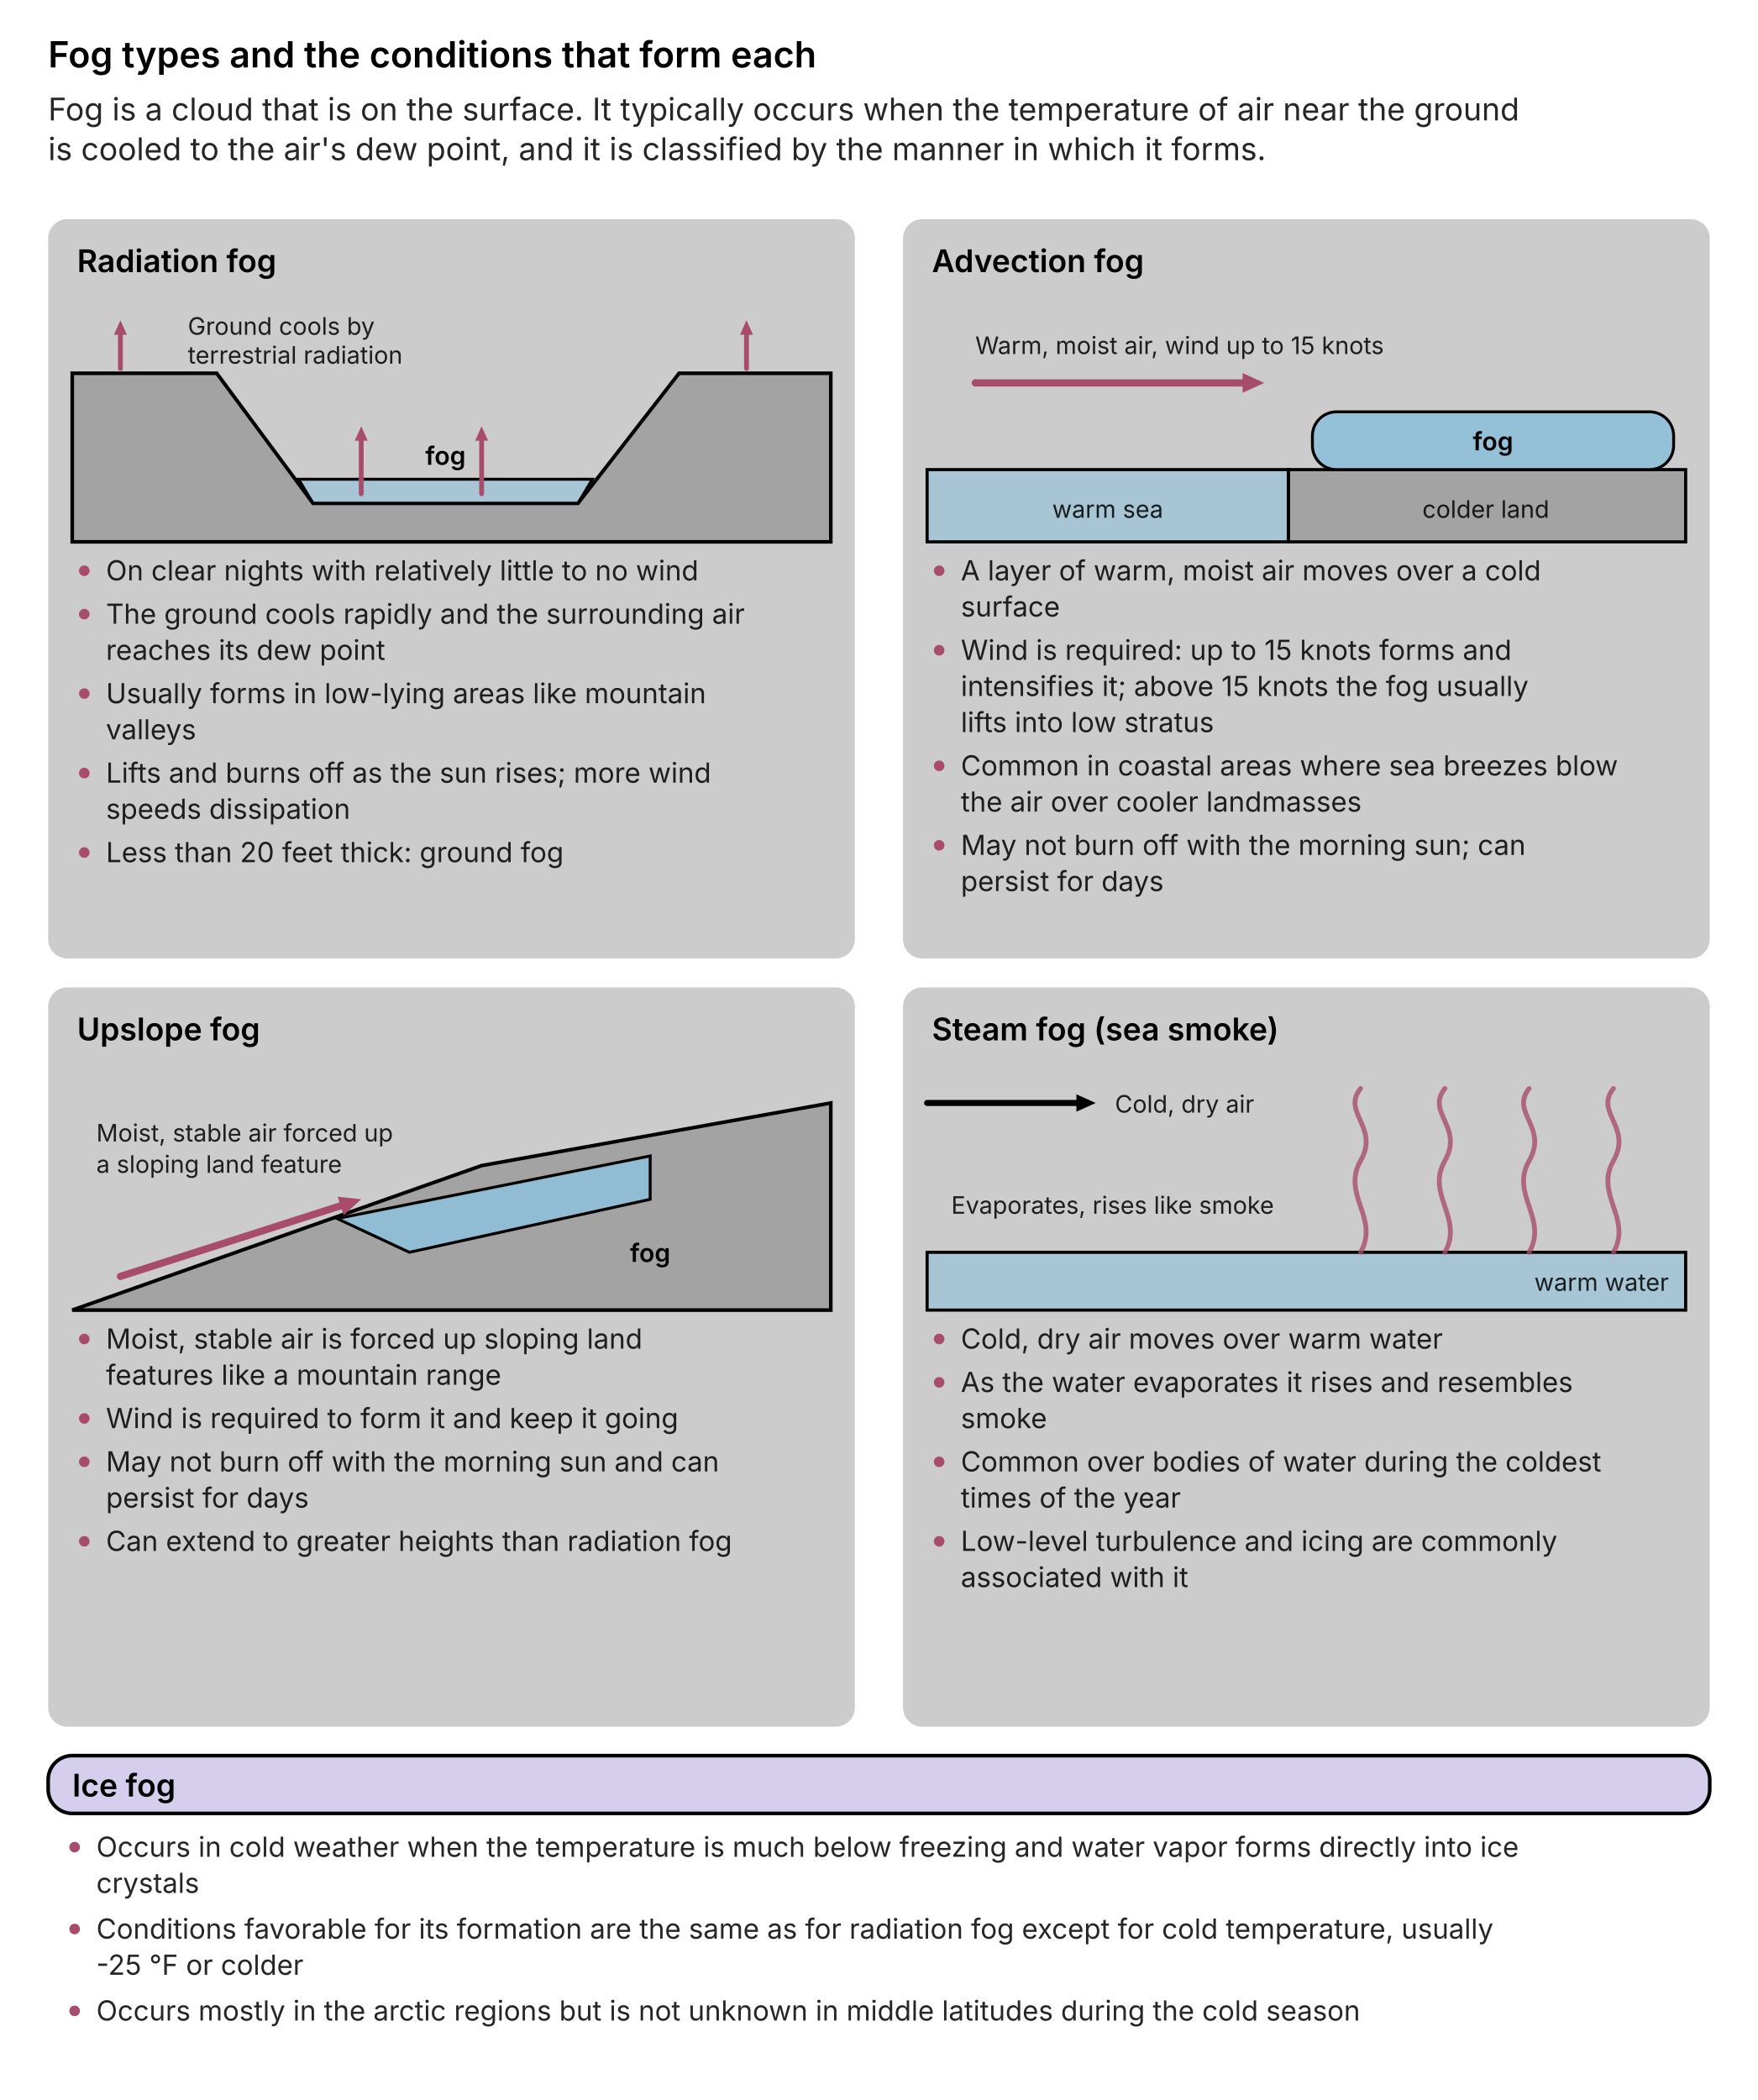
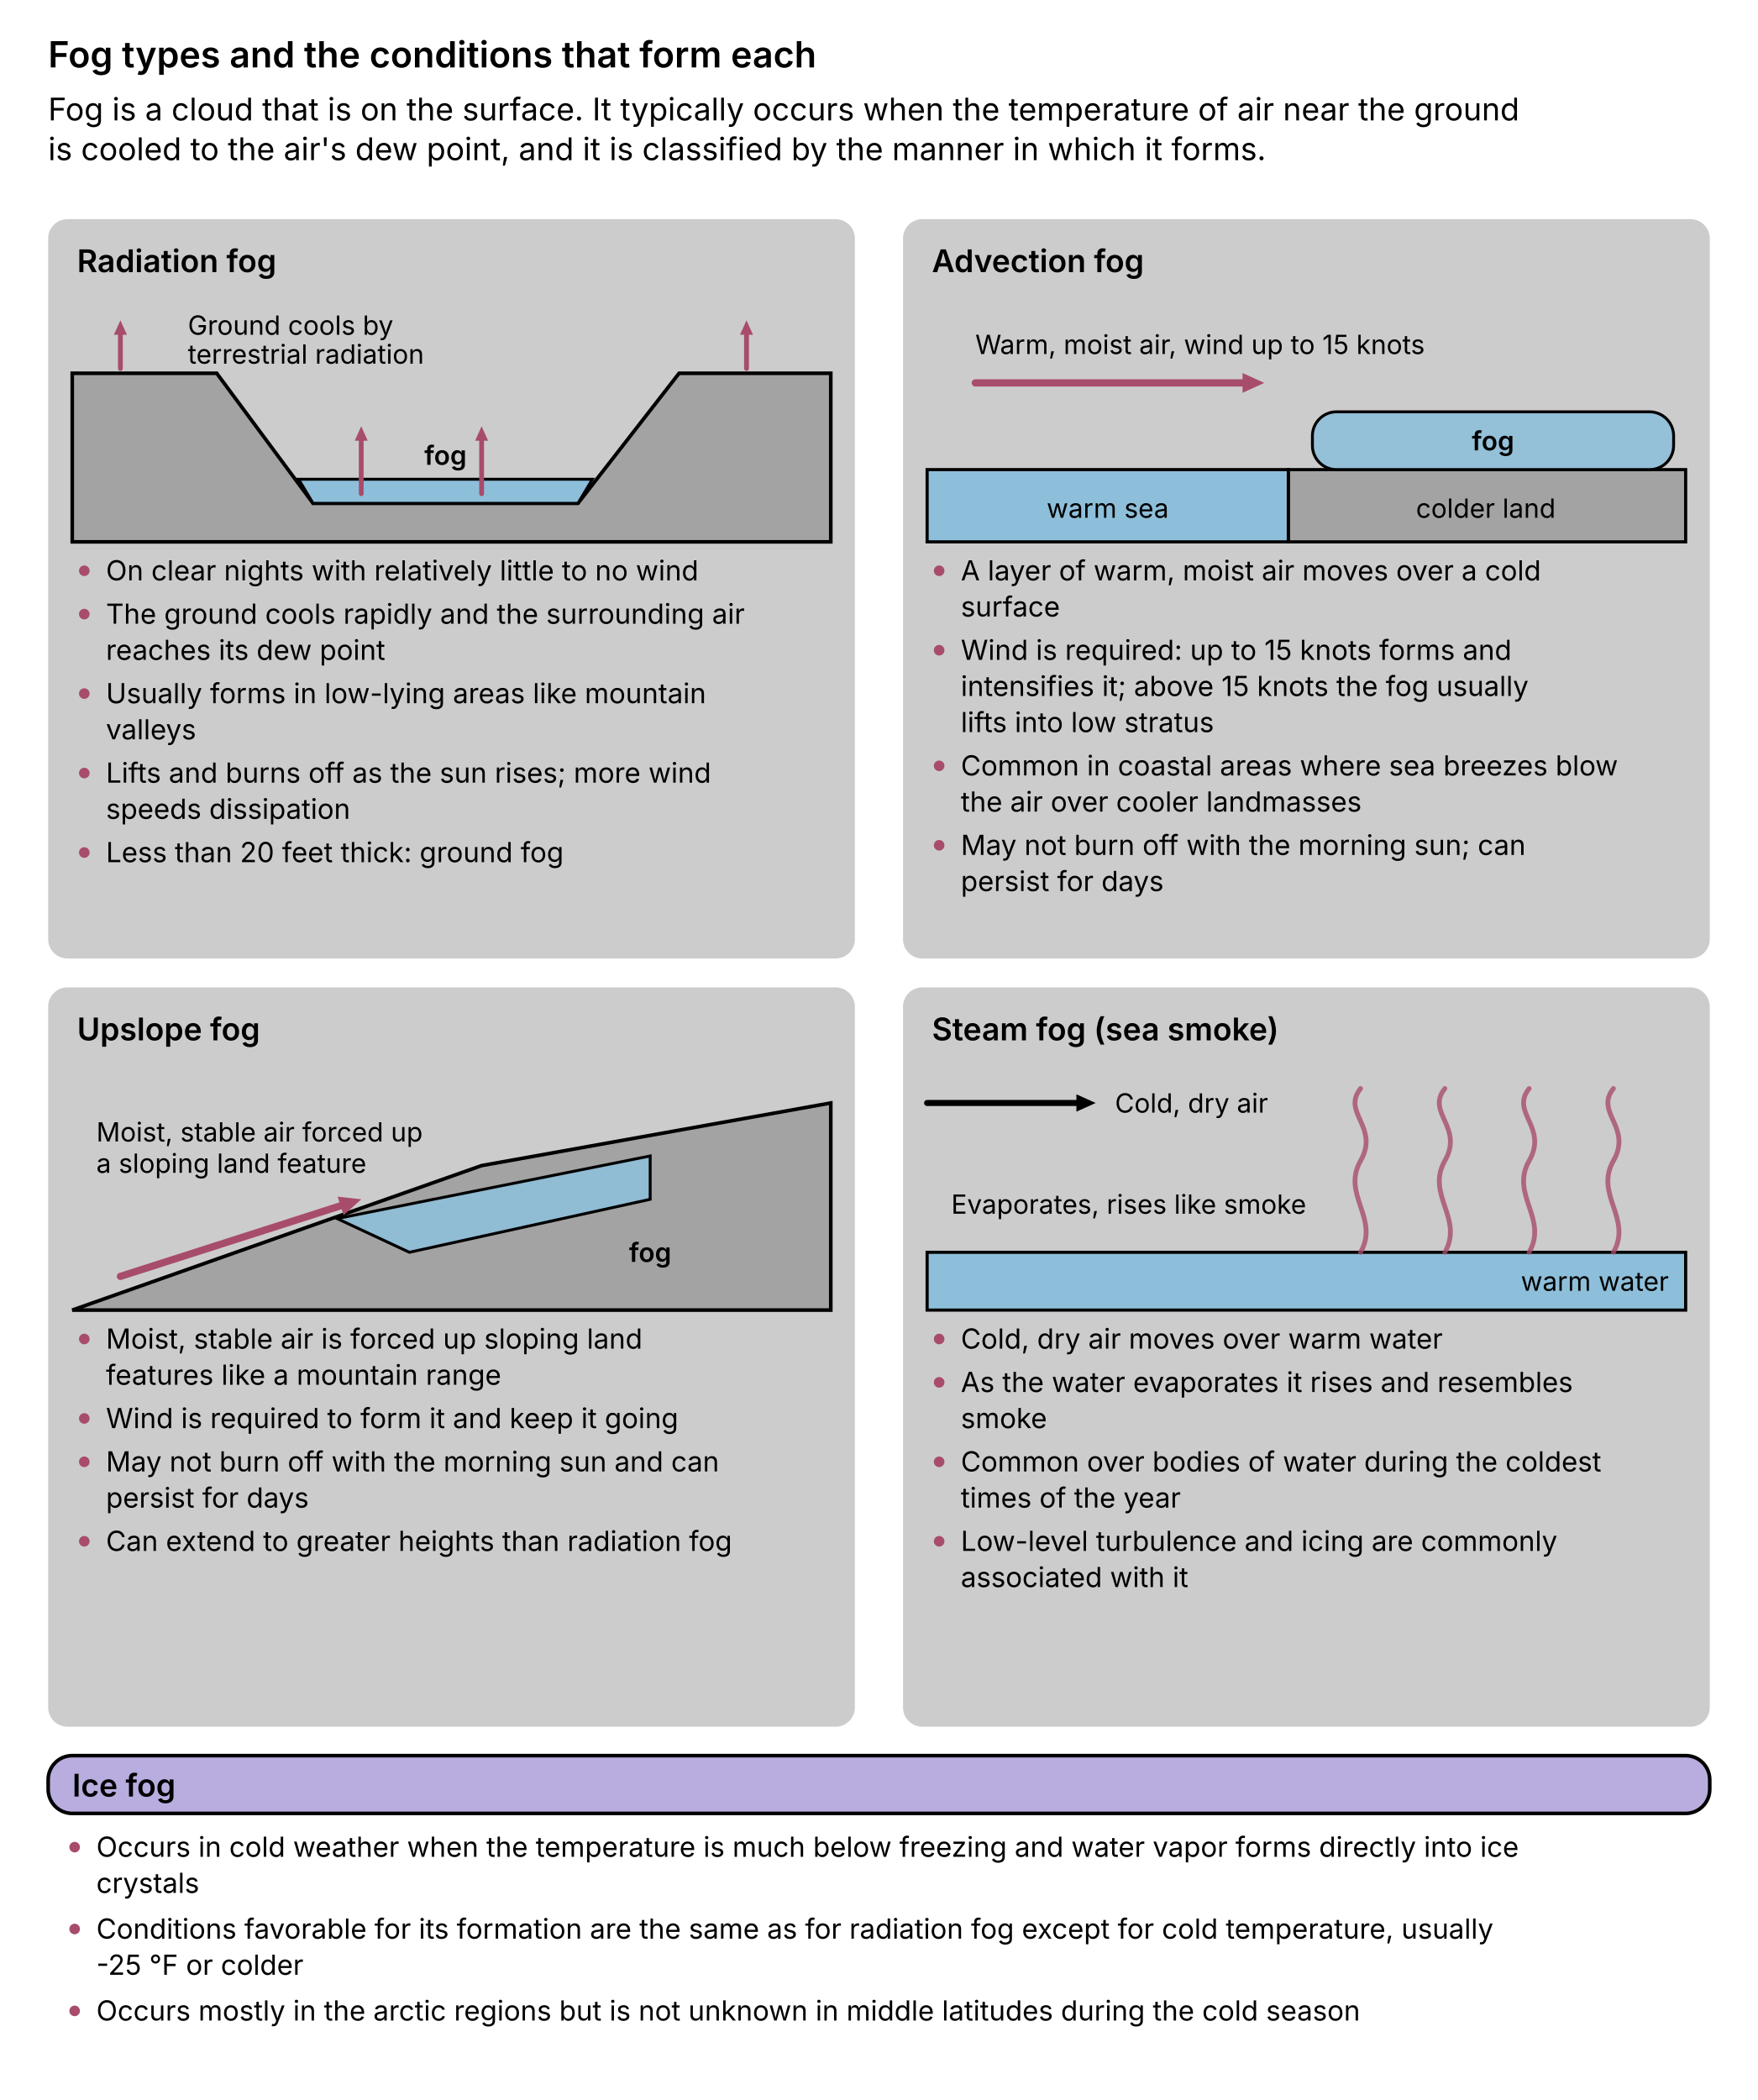
<svg xmlns="http://www.w3.org/2000/svg" viewBox="0 0 730 872" role="img" aria-labelledby="ti de">
-   <style>.t{fill:currentColor;font:600 22px system-ui,-apple-system,"Segoe UI",sans-serif}.s{fill:currentColor;font:400 19px system-ui,-apple-system,"Segoe UI",sans-serif;opacity:.85}.o{fill:none;stroke:currentColor;stroke-width:3;stroke-linejoin:round;stroke-linecap:round}.d{stroke-dasharray:10 8}.m{text-anchor:middle}.e{text-anchor:end}.sky{fill:var(--palette-sky,#8EBFDA);fill-opacity:.6}.lav{fill:var(--palette-lavender,#B9ADDF);fill-opacity:.6}.mint{fill:var(--palette-mint,#AAD4C4);fill-opacity:.6}.rose{fill:var(--palette-rose,#DFA7B8);fill-opacity:.6}.acc{stroke:var(--palette-berry,#A84C6B);fill:none;stroke-width:4;stroke-linecap:round}.ah{fill:var(--palette-berry,#A84C6B)}.cl{fill:currentColor;fill-opacity:.2}.dk{stroke:currentColor;fill:none;stroke-width:4;stroke-linecap:round}.dh{fill:currentColor}.q0{font-size:11.5px}.q1{font-size:10px}.q2{font-size:13px}.q3{fill:var(--palette-berry,#A84C6B)}.q4{stroke-width:2}.q5{stroke-width:2;opacity:.8}.q6{stroke:currentColor;stroke-width:1.5}.q7{font-size:10.5px}.q8{stroke:currentColor;stroke-width:1.3}.q9{stroke:currentColor;stroke-width:1.2;fill-opacity:.9}</style>
+   <style>.t{fill:currentColor;font:600 22px system-ui,-apple-system,"Segoe UI",sans-serif}.s{fill:currentColor;font:400 19px system-ui,-apple-system,"Segoe UI",sans-serif;opacity:var(--diagram-text-opacity,.85)}.o{fill:none;stroke:currentColor;stroke-width:3;stroke-linejoin:round;stroke-linecap:round}.d{stroke-dasharray:10 8}.m{text-anchor:middle}.e{text-anchor:end}.sky{fill:var(--palette-sky,#8EBFDA);fill-opacity:var(--diagram-fill-opacity,.6)}.lav{fill:var(--palette-lavender,#B9ADDF);fill-opacity:var(--diagram-fill-opacity,.6)}.mint{fill:var(--palette-mint,#AAD4C4);fill-opacity:var(--diagram-fill-opacity,.6)}.rose{fill:var(--palette-rose,#DFA7B8);fill-opacity:var(--diagram-fill-opacity,.6)}.acc{stroke:var(--palette-berry,#A84C6B);fill:none;stroke-width:4;stroke-linecap:round}.ah{fill:var(--palette-berry,#A84C6B)}.cl{fill:currentColor;fill-opacity:.2}.dk{stroke:currentColor;fill:none;stroke-width:4;stroke-linecap:round}.dh{fill:currentColor}.q0{font-size:11.5px}.q1{font-size:11px}.q2{font-size:13px}.q3{fill:var(--palette-berry,#A84C6B)}.q4{stroke-width:2}.q5{stroke-width:2;opacity:.8}.q6{stroke:currentColor;stroke-width:1.5}.q7{font-size:11px}.q8{stroke:currentColor;stroke-width:1.3}.q9{stroke:currentColor;stroke-width:1.2;fill-opacity:.9}</style>
  <text class="t" x="20" y="28" style="font-size:15px">Fog types and the conditions that form each</text>
  <text class="s q2" x="20" y="50">Fog is a cloud that is on the surface. It typically occurs when the temperature of air near the ground</text>
  <text class="s q2" x="20" y="66.5">is cooled to the air's dew point, and it is classified by the manner in which it forms.</text>
  <rect class="cl" x="20" y="91" width="335" height="307" rx="8" />
  <text class="t q2" x="32" y="113">Radiation fog</text>
  <path d="M30 155L90 155L130 209L240 209L282 155L345 155L345 225L30 225Z" class="cl q6" />
  <path d="M124 199L246 199L240 209L130 209Z" class="sky" style="stroke:currentColor;stroke-width:1.2" />
  <path d="M50 153L50 139" class="acc q4" />
  <path d="M50 133L52.7 139L47.3 139Z" class="dh q3" />
  <path d="M150 205L150 183" class="acc q4" />
  <path d="M150 177L152.7 183L147.3 183Z" class="dh q3" />
  <path d="M200 205L200 183" class="acc q4" />
  <path d="M200 177L202.7 183L197.3 183Z" class="dh q3" />
  <path d="M310 153L310 139" class="acc q4" />
  <path d="M310 133L312.7 139L307.3 139Z" class="dh q3" />
  <text class="s q1" x="78" y="139">Ground cools by</text>
  <text class="s q1" x="78" y="151">terrestrial radiation</text>
  <text class="t m q7" x="185" y="193">fog</text>
  <circle cx="35" cy="237" r="2.2" class="ah" />
  <text class="s q0" x="44" y="241">On clear nights with relatively little to no wind</text>
  <circle cx="35" cy="255" r="2.2" class="ah" />
  <text class="s q0" x="44" y="259">The ground cools rapidly and the surrounding air</text>
  <text class="s q0" x="44" y="274">reaches its dew point</text>
  <circle cx="35" cy="288" r="2.2" class="ah" />
  <text class="s q0" x="44" y="292">Usually forms in low-lying areas like mountain</text>
  <text class="s q0" x="44" y="307">valleys</text>
  <circle cx="35" cy="321" r="2.2" class="ah" />
  <text class="s q0" x="44" y="325">Lifts and burns off as the sun rises; more wind</text>
  <text class="s q0" x="44" y="340">speeds dissipation</text>
  <circle cx="35" cy="354" r="2.2" class="ah" />
  <text class="s q0" x="44" y="358">Less than 20 feet thick: ground fog</text>
  <rect class="cl" x="375" y="91" width="335" height="307" rx="8" />
  <text class="t q2" x="387" y="113">Advection fog</text>
  <rect x="385" y="195" width="150" height="30" class="sky q8" />
  <rect x="535" y="195" width="165" height="30" class="cl q8" />
  <rect x="545" y="171" width="150" height="24" rx="10" class="sky q9" />
  <path d="M405 159L516 159" class="acc" style="stroke-width:3" />
  <path d="M525 159L516 163.1L516 154.9Z" class="dh q3" />
  <text class="s q1" x="405" y="147">Warm, moist air, wind up to 15 knots</text>
  <text class="t m q7" x="620" y="187">fog</text>
  <text class="s m q1" x="460" y="215">warm sea</text>
  <text class="s m q1" x="617" y="215">colder land</text>
  <circle cx="390" cy="237" r="2.2" class="ah" />
  <text class="s q0" x="399" y="241">A layer of warm, moist air moves over a cold</text>
  <text class="s q0" x="399" y="256">surface</text>
  <circle cx="390" cy="270" r="2.2" class="ah" />
  <text class="s q0" x="399" y="274">Wind is required: up to 15 knots forms and</text>
  <text class="s q0" x="399" y="289">intensifies it; above 15 knots the fog usually</text>
  <text class="s q0" x="399" y="304">lifts into low stratus</text>
  <circle cx="390" cy="318" r="2.2" class="ah" />
  <text class="s q0" x="399" y="322">Common in coastal areas where sea breezes blow</text>
  <text class="s q0" x="399" y="337">the air over cooler landmasses</text>
  <circle cx="390" cy="351" r="2.2" class="ah" />
  <text class="s q0" x="399" y="355">May not burn off with the morning sun; can</text>
  <text class="s q0" x="399" y="370">persist for days</text>
  <rect class="cl" x="20" y="410" width="335" height="307" rx="8" />
  <text class="t q2" x="32" y="432">Upslope fog</text>
  <path d="M30 544L345 544L345 458L200 484L30 544Z" class="cl q6" />
  <path d="M140 506L270 480L270 498L170 520Z" class="sky q9" />
  <path d="M50 530L141.4 500.7" class="acc" style="stroke-width:3" />
  <path d="M150 498L142.7 504.6L140.2 496.9Z" class="dh q3" />
  <text class="s q1" x="40" y="474">Moist, stable air forced up</text>
  <text class="s q1" x="40" y="487">a sloping land feature</text>
  <text class="t m q7" x="270" y="524">fog</text>
  <circle cx="35" cy="556" r="2.2" class="ah" />
  <text class="s q0" x="44" y="560">Moist, stable air is forced up sloping land</text>
  <text class="s q0" x="44" y="575">features like a mountain range</text>
  <circle cx="35" cy="589" r="2.2" class="ah" />
  <text class="s q0" x="44" y="593">Wind is required to form it and keep it going</text>
  <circle cx="35" cy="607" r="2.2" class="ah" />
  <text class="s q0" x="44" y="611">May not burn off with the morning sun and can</text>
  <text class="s q0" x="44" y="626">persist for days</text>
  <circle cx="35" cy="640" r="2.2" class="ah" />
  <text class="s q0" x="44" y="644">Can extend to greater heights than radiation fog</text>
  <rect class="cl" x="375" y="410" width="335" height="307" rx="8" />
  <text class="t q2" x="387" y="432">Steam fog (sea smoke)</text>
  <rect x="385" y="520" width="315" height="24" class="sky q8" />
  <path d="M565 520c8 -14 -8 -24 0 -38s-8 -20 0 -30" class="acc q5" />
  <path d="M600 520c8 -14 -8 -24 0 -38s-8 -20 0 -30" class="acc q5" />
  <path d="M635 520c8 -14 -8 -24 0 -38s-8 -20 0 -30" class="acc q5" />
  <path d="M670 520c8 -14 -8 -24 0 -38s-8 -20 0 -30" class="acc q5" />
  <path d="M385 458L447 458" class="dk" style="stroke-width:2.5" />
  <path d="M455 458L447 461.6L447 454.4Z" class="dh" style="" />
  <text class="s q1" x="463" y="462">Cold, dry air</text>
  <text class="s e q1" x="693" y="536">warm water</text>
  <text class="s q1" x="395" y="504">Evaporates, rises like smoke</text>
  <circle cx="390" cy="556" r="2.2" class="ah" />
  <text class="s q0" x="399" y="560">Cold, dry air moves over warm water</text>
  <circle cx="390" cy="574" r="2.2" class="ah" />
  <text class="s q0" x="399" y="578">As the water evaporates it rises and resembles</text>
  <text class="s q0" x="399" y="593">smoke</text>
  <circle cx="390" cy="607" r="2.2" class="ah" />
  <text class="s q0" x="399" y="611">Common over bodies of water during the coldest</text>
  <text class="s q0" x="399" y="626">times of the year</text>
  <circle cx="390" cy="640" r="2.2" class="ah" />
  <text class="s q0" x="399" y="644">Low-level turbulence and icing are commonly</text>
  <text class="s q0" x="399" y="659">associated with it</text>
  <rect x="20" y="729" width="690" height="24" rx="10" class="lav q6" />
  <text class="t q2" x="30" y="746">Ice fog</text>
  <circle cx="31" cy="767" r="2.2" class="ah" />
  <text class="s q0" x="40" y="771">Occurs in cold weather when the temperature is much below freezing and water vapor forms directly into ice</text>
  <text class="s q0" x="40" y="786">crystals</text>
  <circle cx="31" cy="801" r="2.2" class="ah" />
  <text class="s q0" x="40" y="805">Conditions favorable for its formation are the same as for radiation fog except for cold temperature, usually</text>
  <text class="s q0" x="40" y="820">-25 °F or colder</text>
  <circle cx="31" cy="835" r="2.2" class="ah" />
  <text class="s q0" x="40" y="839">Occurs mostly in the arctic regions but is not unknown in middle latitudes during the cold season</text>
</svg>
